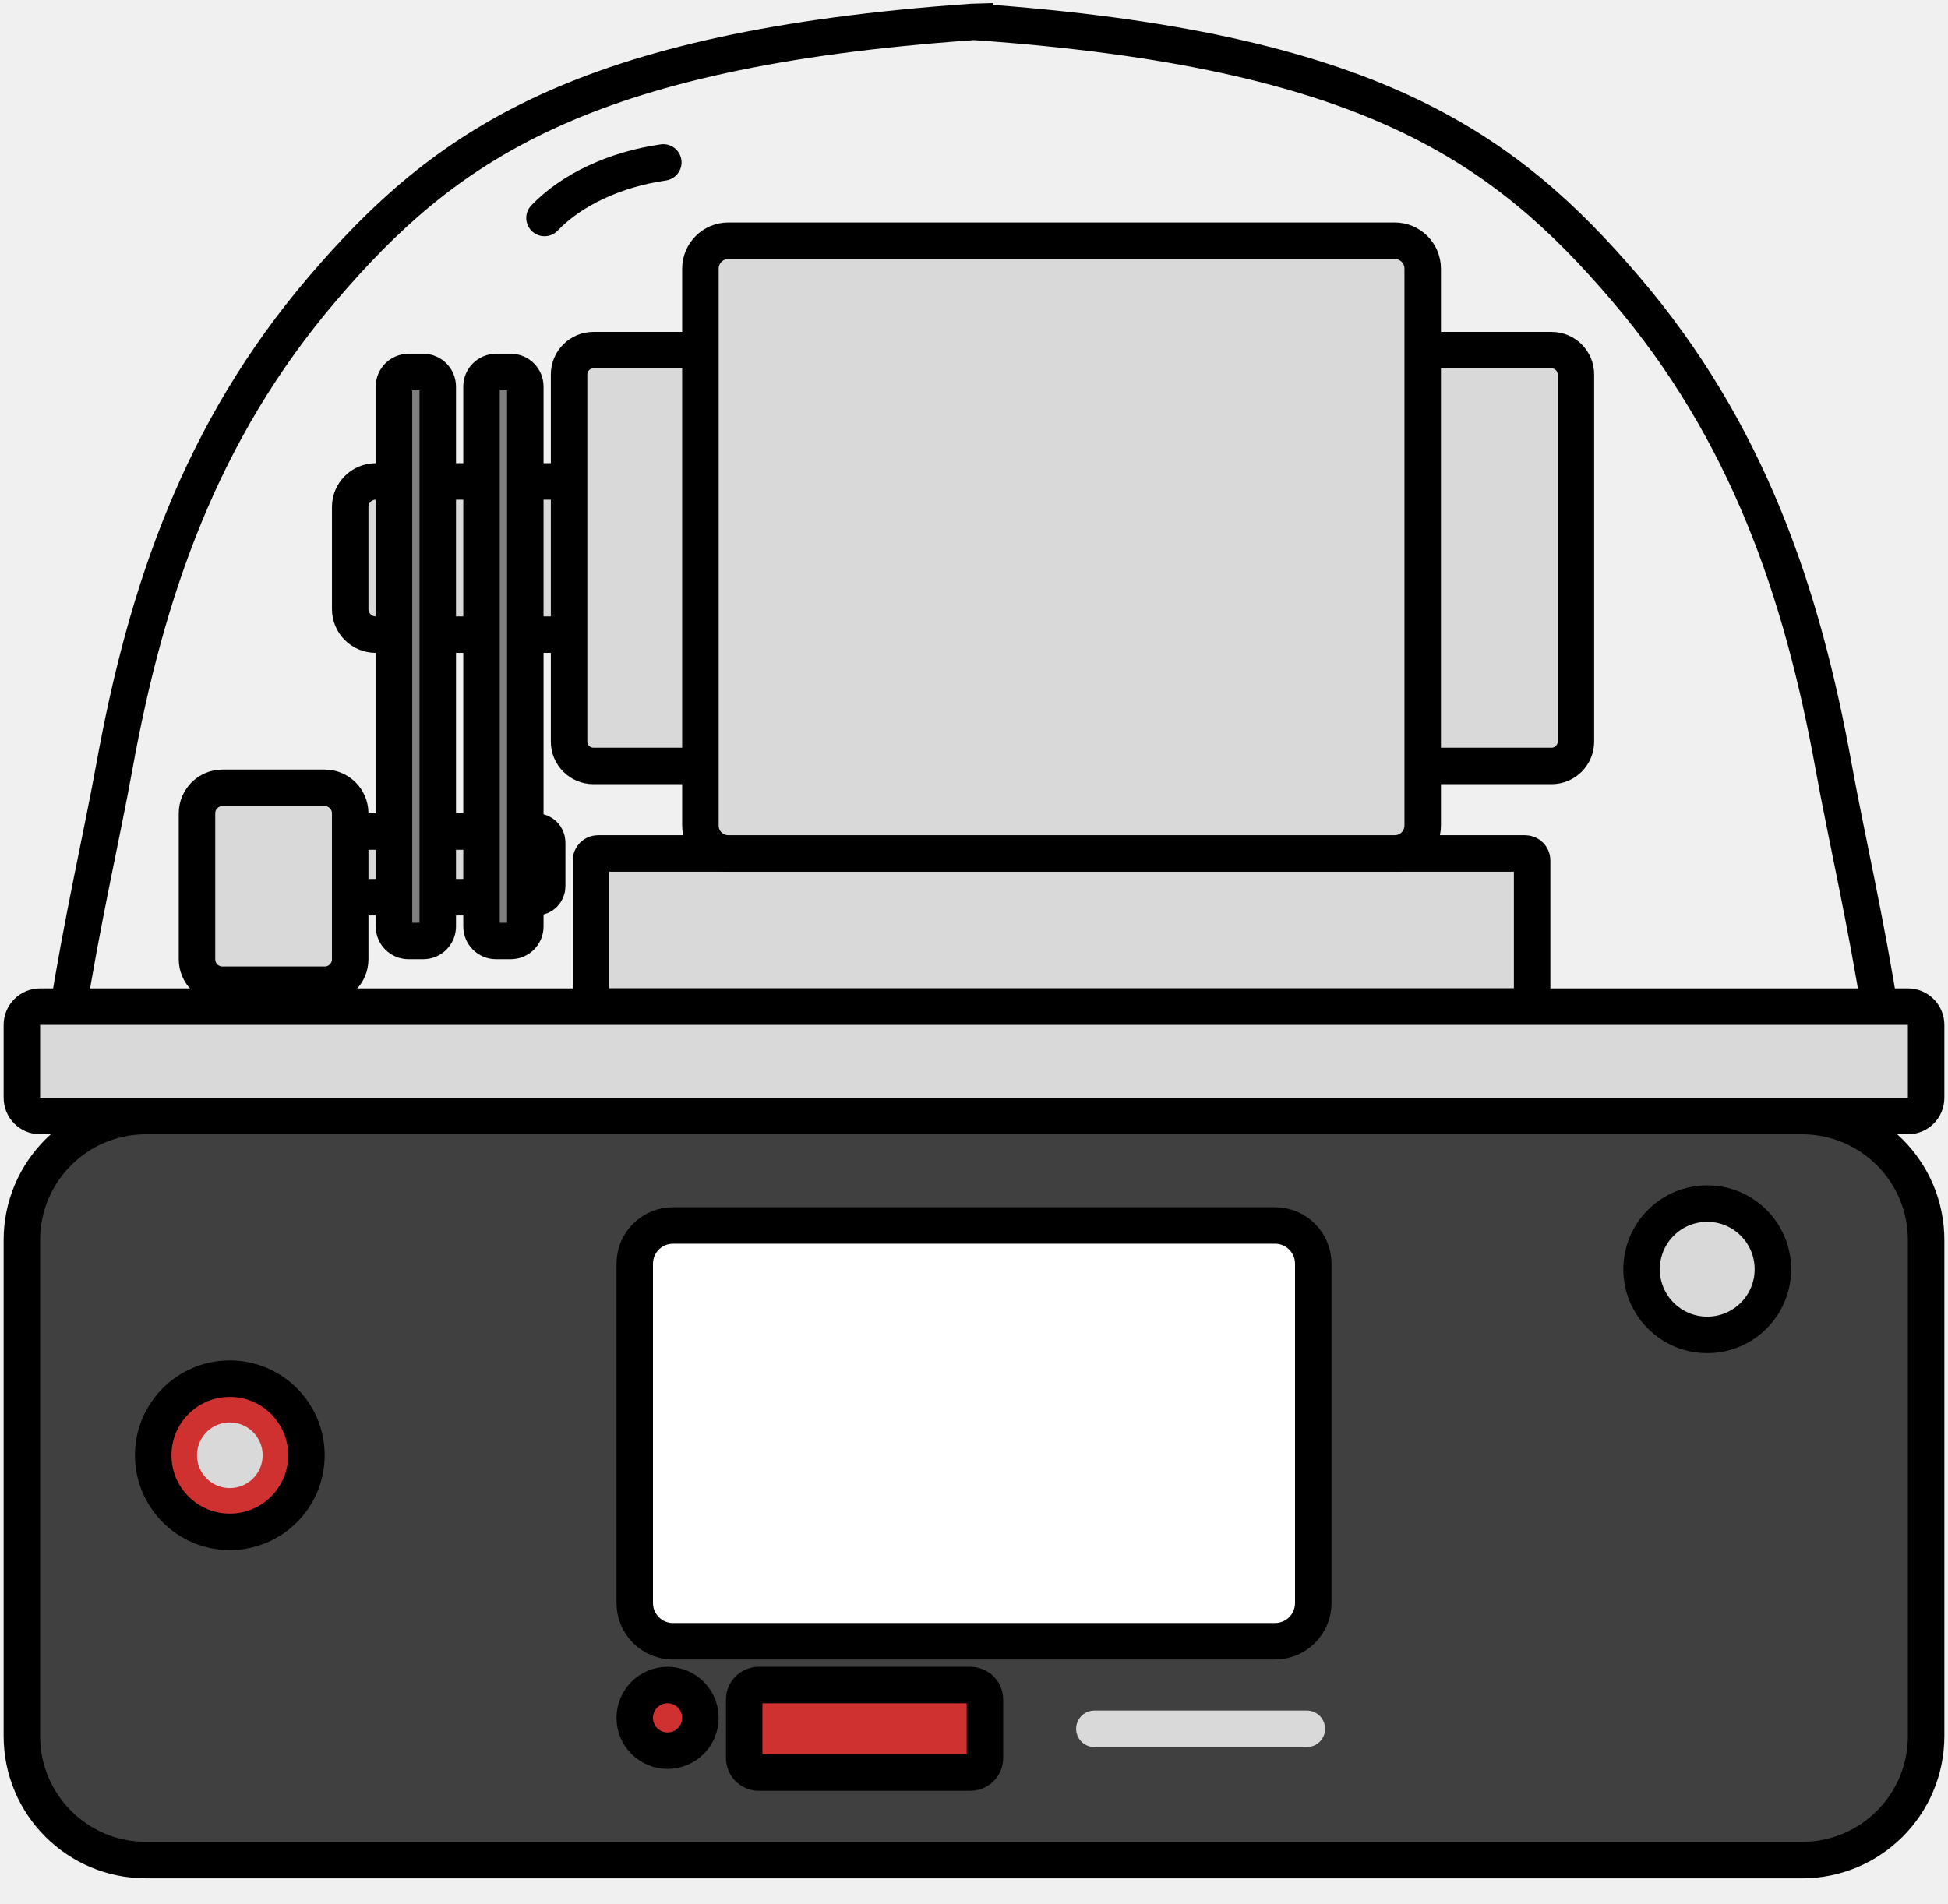
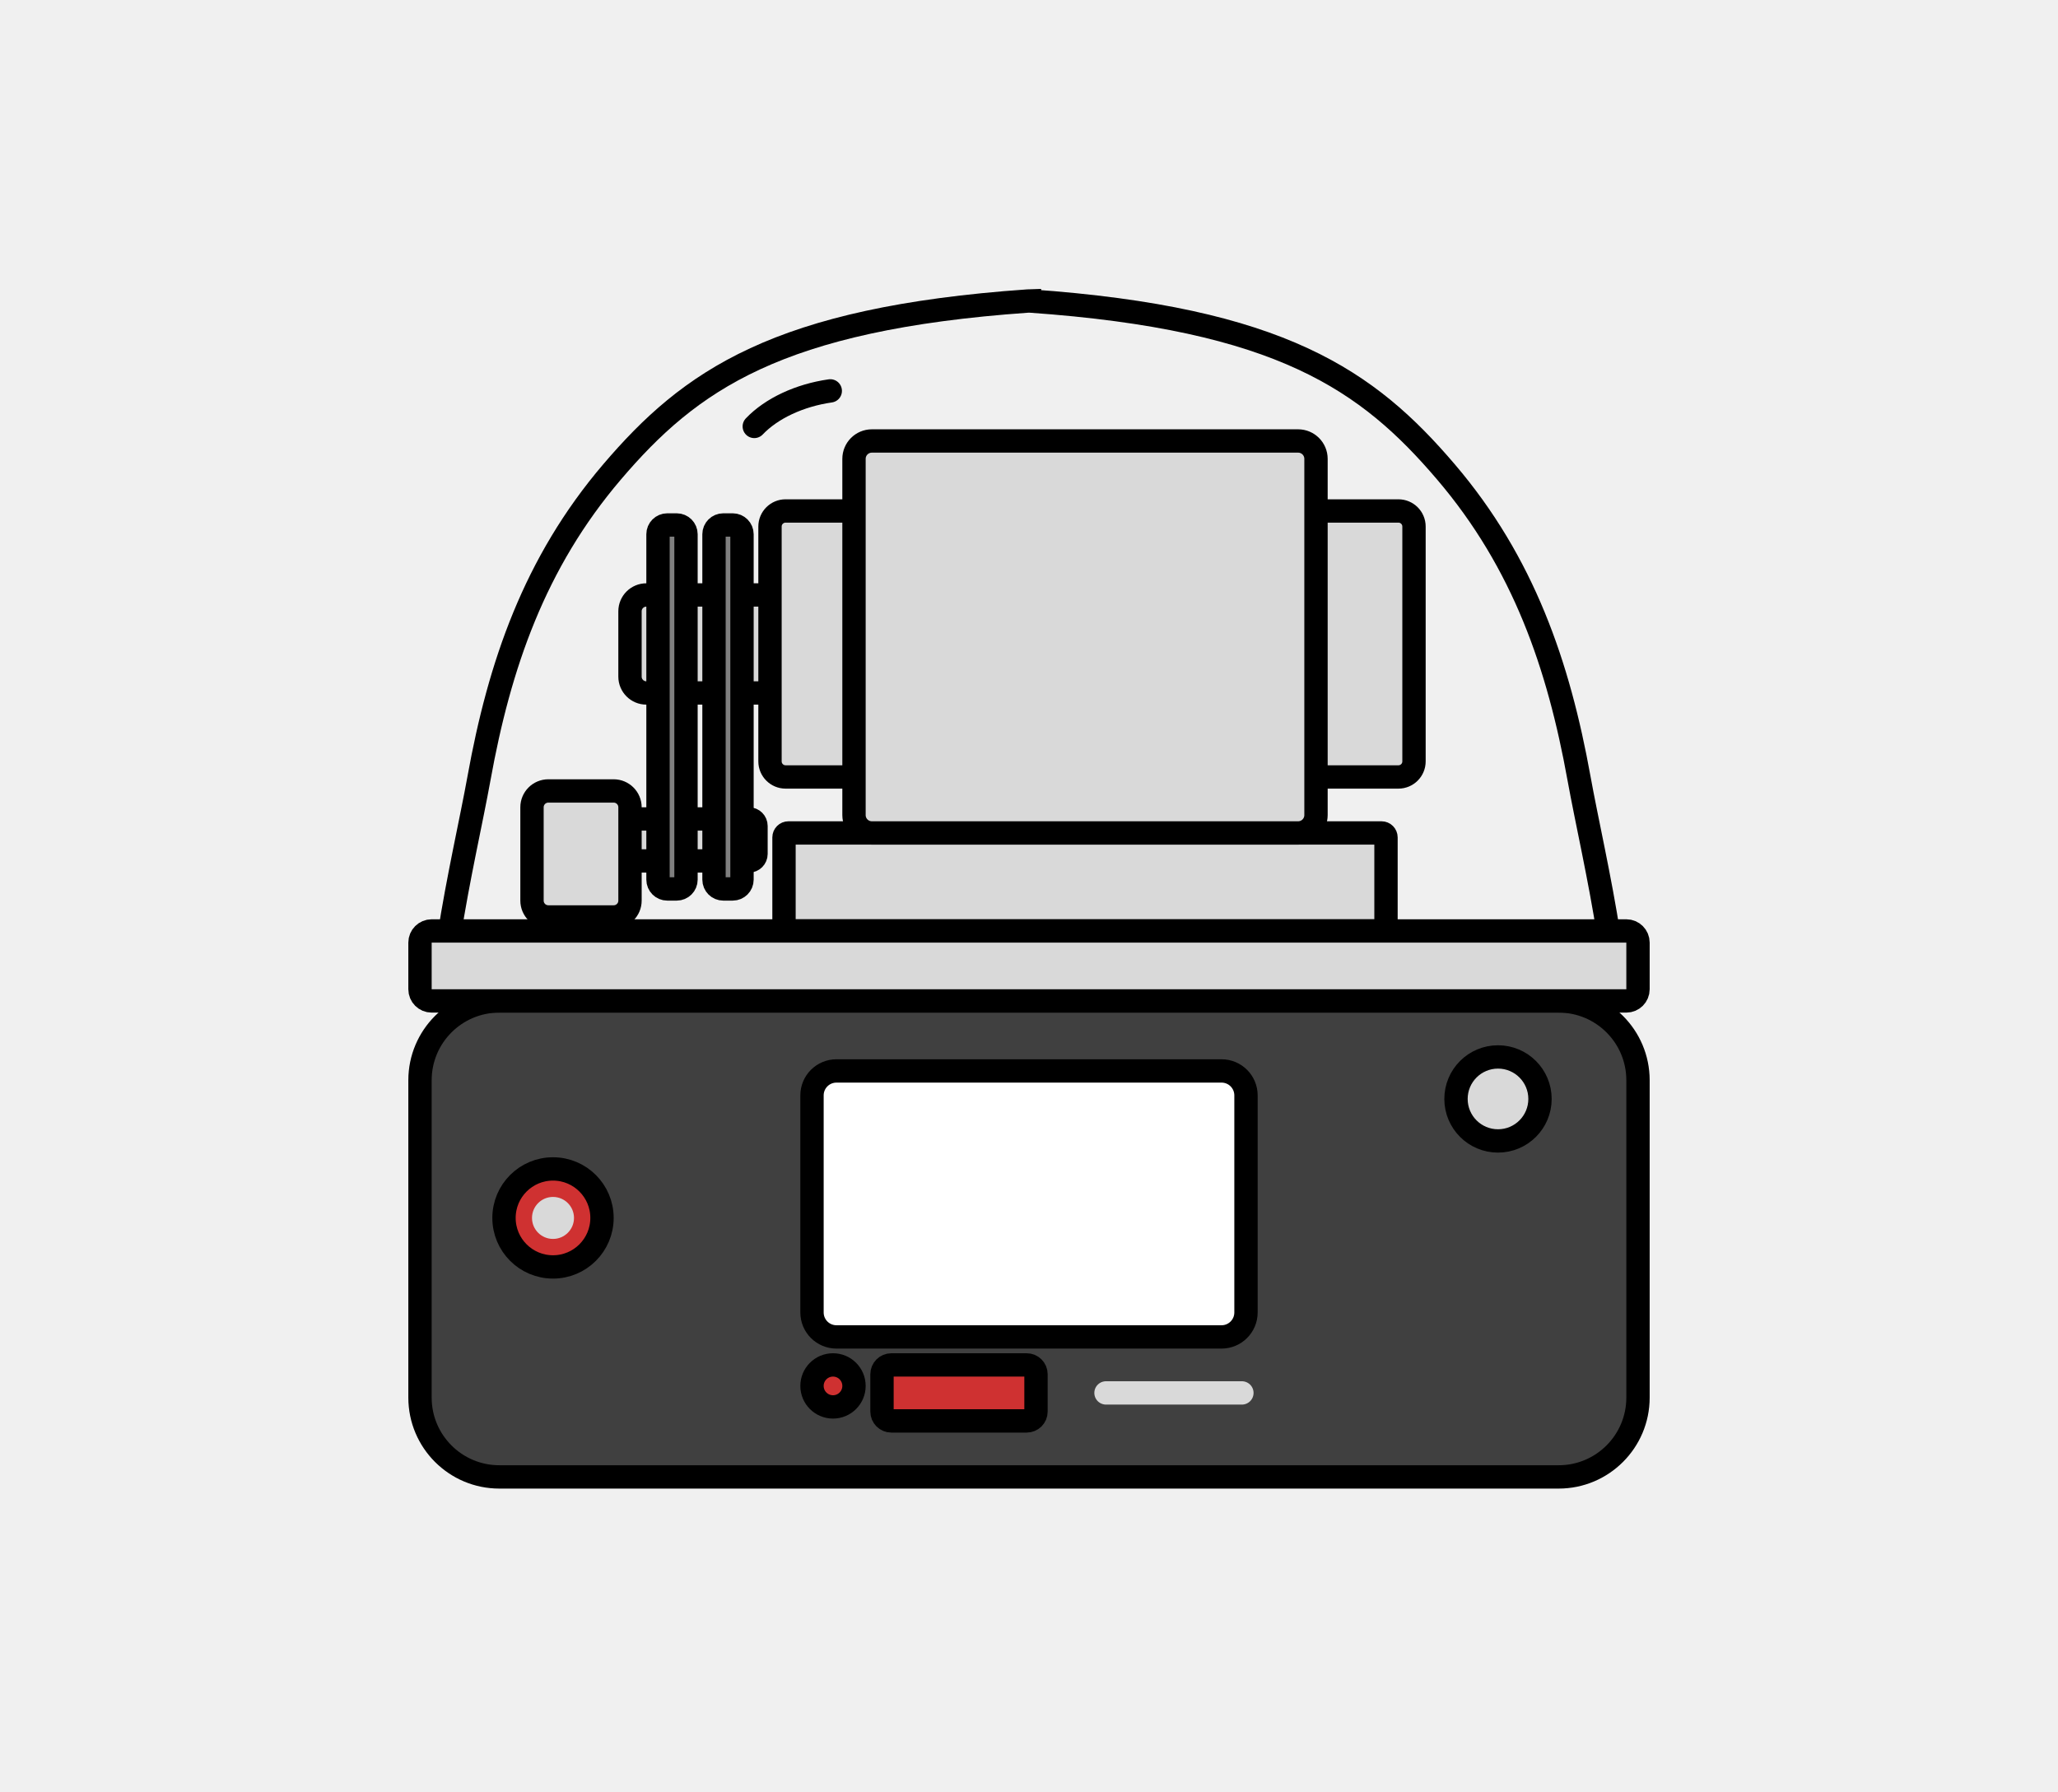
- <svg xmlns="http://www.w3.org/2000/svg" width="89" height="87" overflow="hidden">
+ <svg xmlns="http://www.w3.org/2000/svg" width="147.0px" height="128.0px" overflow="hidden" viewBox="-29.0 -20.5 147.0 128.0">
+   <rect id="bounding-box" x="-29.0" y="-20.5" width="147.0" height="128.0" fill="none" pointer-events="all" />
  <g transform="translate(-181 -76)">
    <path d="M205.877 85.961C207.112 84.669 209.105 83.737 211.305 83.422" stroke="#000000" stroke-width="1.667" stroke-linecap="round" stroke-linejoin="round" stroke-miterlimit="10" fill="none" fill-rule="evenodd" />
    <path d="M208 115.319C208 115.143 208.143 115 208.319 115L250.681 115C250.857 115 251 115.143 251 115.319L251 121.681C251 121.857 250.857 122 250.681 122L208.319 122C208.143 122 208 121.857 208 121.681Z" stroke="#000000" stroke-width="1.667" stroke-miterlimit="8" fill="#D9D9D9" fill-rule="evenodd" />
    <path d="M207.833 98C208.478 98 209 98.522 209 99.167L209 103.833C209 104.478 208.478 105 207.833 105L198.167 105C197.522 105 197 104.478 197 103.833L197 99.167C197 98.522 197.522 98 198.167 98Z" stroke="#000000" stroke-width="1.667" stroke-miterlimit="8" fill="#D9D9D9" fill-rule="evenodd" />
    <path d="M205.5 114C205.776 114 206 114.224 206 114.5L206 116.5C206 116.776 205.776 117 205.5 117L193.5 117C193.224 117 193 116.776 193 116.5L193 114.5C193 114.224 193.224 114 193.5 114Z" stroke="#000000" stroke-width="1.667" stroke-miterlimit="8" fill="#D9D9D9" fill-rule="evenodd" />
    <path d="M207 93.111C207 92.498 207.498 92 208.111 92L251.889 92C252.502 92 253 92.498 253 93.111L253 109.889C253 110.502 252.502 111 251.889 111L208.111 111C207.498 111 207 110.502 207 109.889Z" stroke="#000000" stroke-width="1.667" stroke-miterlimit="8" fill="#D9D9D9" fill-rule="evenodd" />
    <path d="M190 113.167C190 112.522 190.522 112 191.167 112L195.833 112C196.478 112 197 112.522 197 113.167L197 119.833C197 120.478 196.478 121 195.833 121L191.167 121C190.522 121 190 120.478 190 119.833Z" stroke="#000000" stroke-width="1.667" stroke-miterlimit="8" fill="#D9D9D9" fill-rule="evenodd" />
    <path d="M213 88.277C213 87.572 213.572 87 214.277 87L244.723 87C245.428 87 246 87.572 246 88.277L246 113.723C246 114.428 245.428 115 244.723 115L214.277 115C213.572 115 213 114.428 213 113.723Z" stroke="#000000" stroke-width="1.667" stroke-miterlimit="8" fill="#D9D9D9" fill-rule="evenodd" />
    <path d="M199 93.663C199 93.297 199.297 93 199.663 93L200.337 93C200.703 93 201 93.297 201 93.663L201 118.337C201 118.703 200.703 119 200.337 119L199.663 119C199.297 119 199 118.703 199 118.337Z" stroke="#000000" stroke-width="1.667" stroke-miterlimit="8" fill="#7F7F7F" fill-rule="evenodd" />
    <path d="M203 93.663C203 93.297 203.297 93 203.663 93L204.337 93C204.703 93 205 93.297 205 93.663L205 118.337C205 118.703 204.703 119 204.337 119L203.663 119C203.297 119 203 118.703 203 118.337Z" stroke="#000000" stroke-width="1.667" stroke-miterlimit="8" fill="#7F7F7F" fill-rule="evenodd" />
    <path d="M41.432 45.998 41.5 45.999 41.533 46 41.533 45.999 41.568 45.998C59.5 44.742 65.716 40.312 71.273 33.8 76.831 27.289 79.328 19.974 80.782 11.927 81.327 8.91 82.287 4.751 82.924 0.616L83 0 41.533 0 41.467 0 0 0 0.076 0.616C0.713 4.751 1.673 8.91 2.218 11.927 3.673 19.974 6.169 27.289 11.727 33.8 17.285 40.312 23.5 44.742 41.432 45.998Z" stroke="#000000" stroke-width="1.667" stroke-miterlimit="8" fill="none" fill-rule="evenodd" transform="matrix(1 0 0 -1 184 123)" />
    <path d="M182 132.667C182 129.537 184.537 127 187.667 127L263.333 127C266.463 127 269 129.537 269 132.667L269 155.333C269 158.463 266.463 161 263.333 161L187.667 161C184.537 161 182 158.463 182 155.333Z" stroke="#000000" stroke-width="1.667" stroke-linecap="round" stroke-linejoin="round" stroke-miterlimit="10" fill="#404040" fill-rule="evenodd" />
    <path d="M188 142.5C188 140.567 189.567 139 191.5 139 193.433 139 195 140.567 195 142.5 195 144.433 193.433 146 191.5 146 189.567 146 188 144.433 188 142.5Z" stroke="#000000" stroke-width="1.667" stroke-miterlimit="8" fill="#CF3131" fill-rule="evenodd" />
    <path d="M190 142.5C190 141.672 190.672 141 191.5 141 192.328 141 193 141.672 193 142.5 193 143.328 192.328 144 191.5 144 190.672 144 190 143.328 190 142.5Z" fill="#D9D9D9" fill-rule="evenodd" />
    <path d="M210 133.747C210 132.782 210.782 132 211.747 132L239.253 132C240.218 132 241 132.782 241 133.747L241 149.253C241 150.218 240.218 151 239.253 151L211.747 151C210.782 151 210 150.218 210 149.253Z" stroke="#000000" stroke-width="1.667" stroke-miterlimit="8" fill="#FFFFFF" fill-rule="evenodd" />
    <path d="M231 155 240.707 155" stroke="#D9D9D9" stroke-width="1.667" stroke-linecap="round" stroke-linejoin="round" stroke-miterlimit="10" fill="none" fill-rule="evenodd" />
    <path d="M256 134C256 132.343 257.343 131 259 131 260.657 131 262 132.343 262 134 262 135.657 260.657 137 259 137 257.343 137 256 135.657 256 134Z" stroke="#000000" stroke-width="1.667" stroke-miterlimit="8" fill="#D9D9D9" fill-rule="evenodd" />
    <path d="M215 153.667C215 153.298 215.298 153 215.667 153L225.333 153C225.702 153 226 153.298 226 153.667L226 156.333C226 156.702 225.702 157 225.333 157L215.667 157C215.298 157 215 156.702 215 156.333Z" stroke="#000000" stroke-width="1.667" stroke-miterlimit="8" fill="#CF3131" fill-rule="evenodd" />
    <path d="M210 154.5C210 153.672 210.672 153 211.5 153 212.328 153 213 153.672 213 154.5 213 155.328 212.328 156 211.5 156 210.672 156 210 155.328 210 154.5Z" stroke="#000000" stroke-width="1.667" stroke-miterlimit="8" fill="#CF3131" fill-rule="evenodd" />
    <path d="M182 122.833C182 122.373 182.373 122 182.833 122L268.167 122C268.627 122 269 122.373 269 122.833L269 126.167C269 126.627 268.627 127 268.167 127L182.833 127C182.373 127 182 126.627 182 126.167Z" stroke="#000000" stroke-width="1.667" stroke-miterlimit="8" fill="#D9D9D9" fill-rule="evenodd" />
  </g>
</svg>
